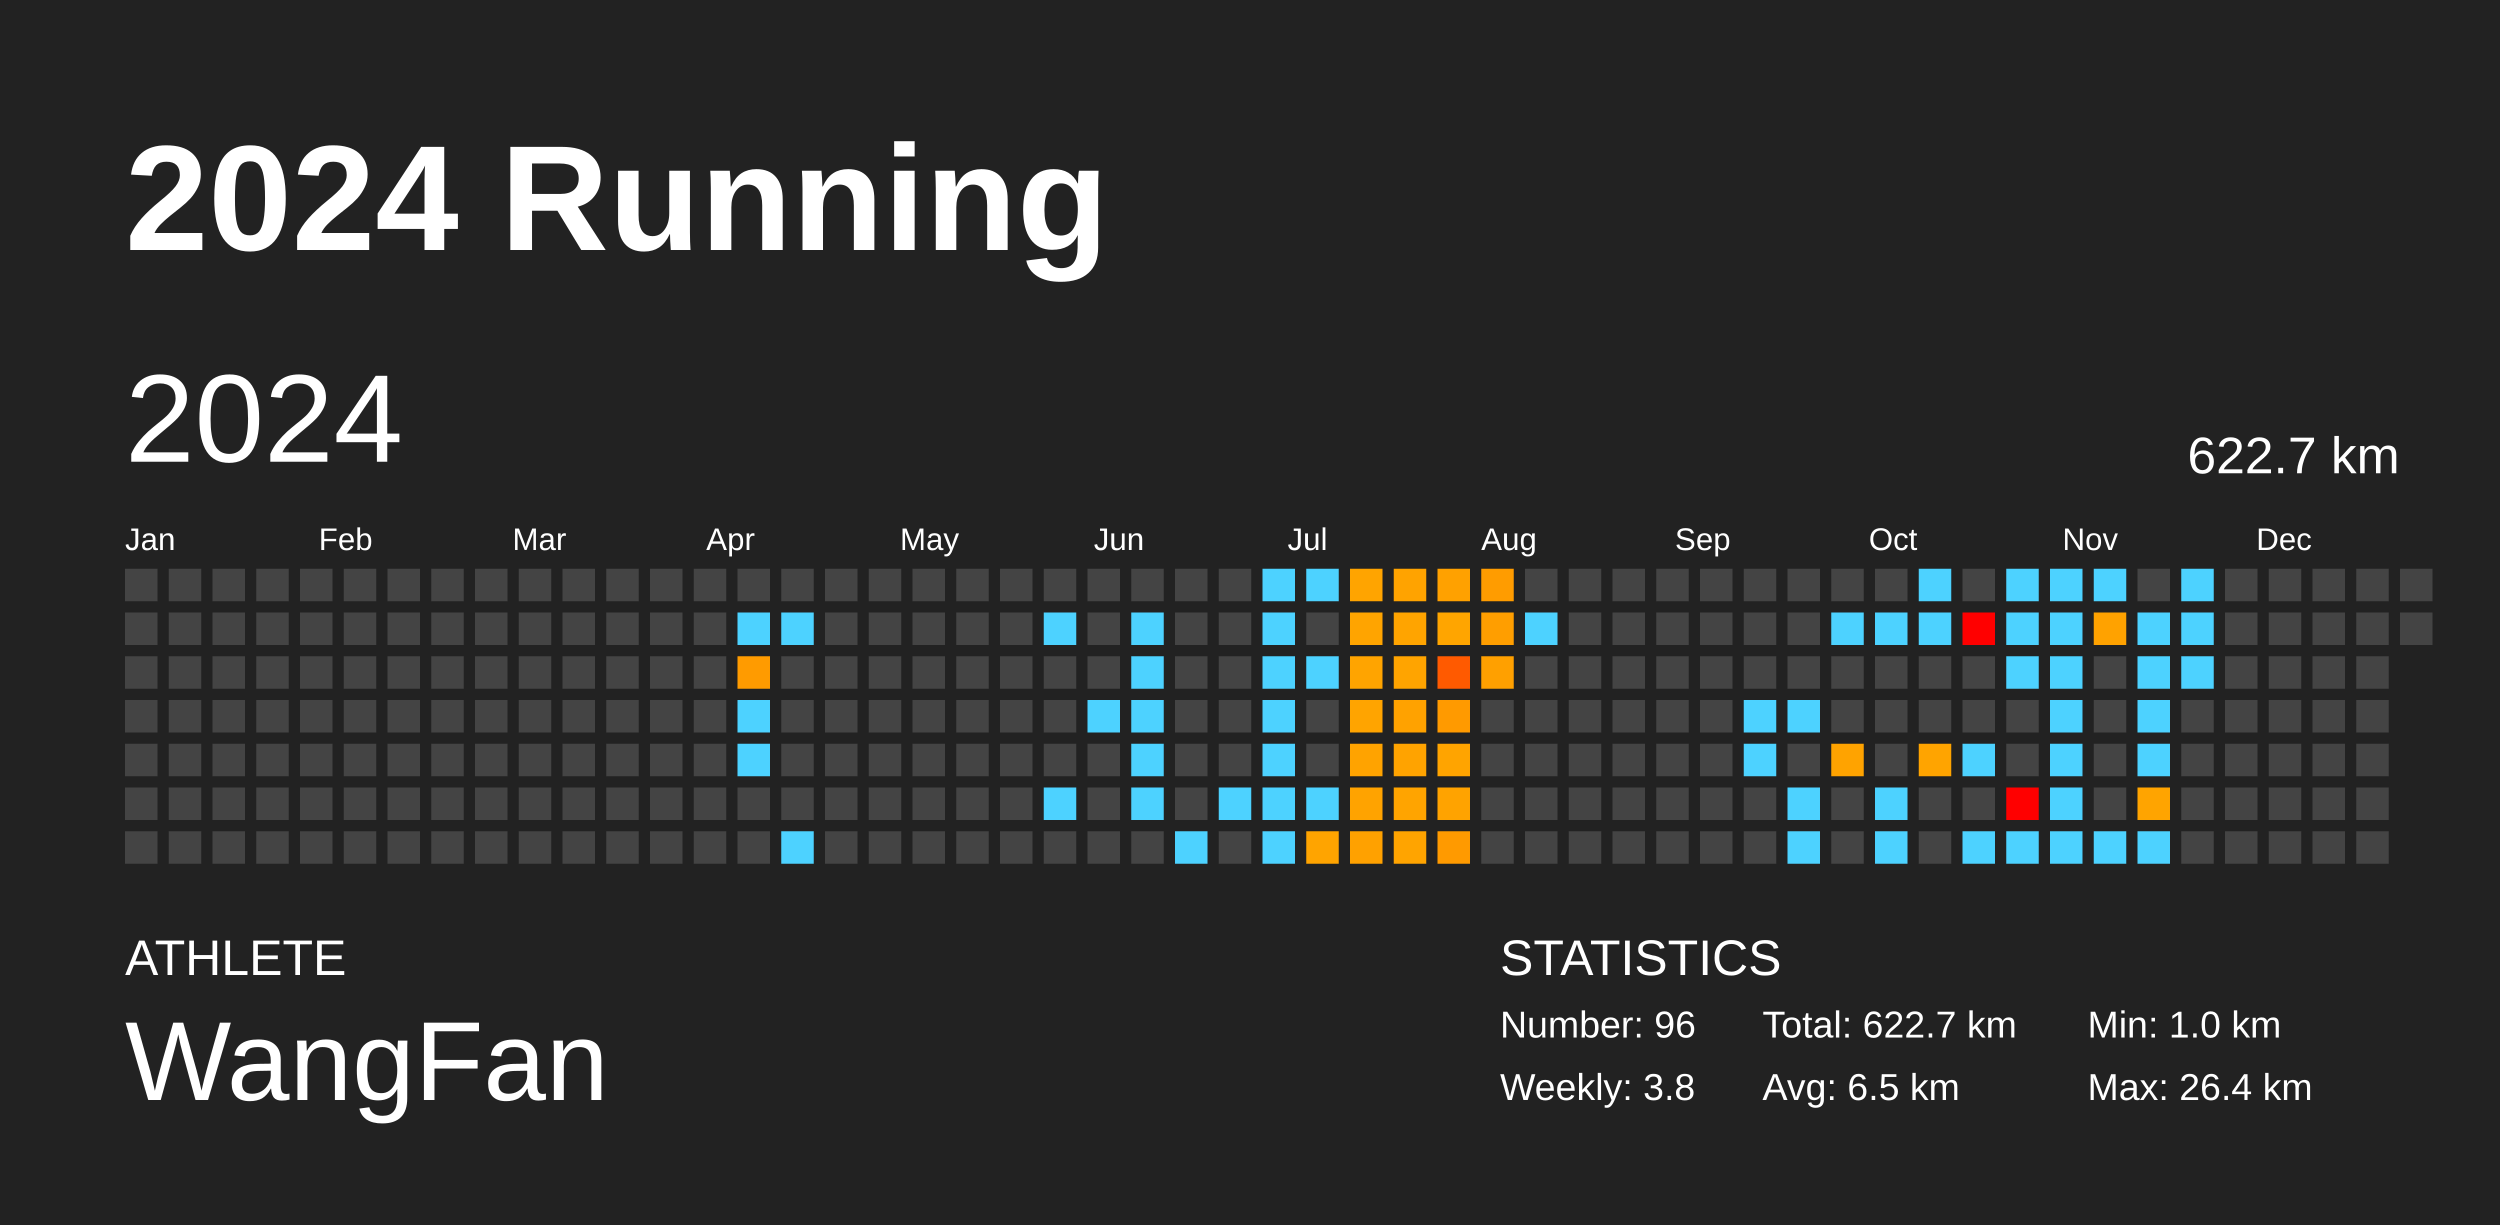
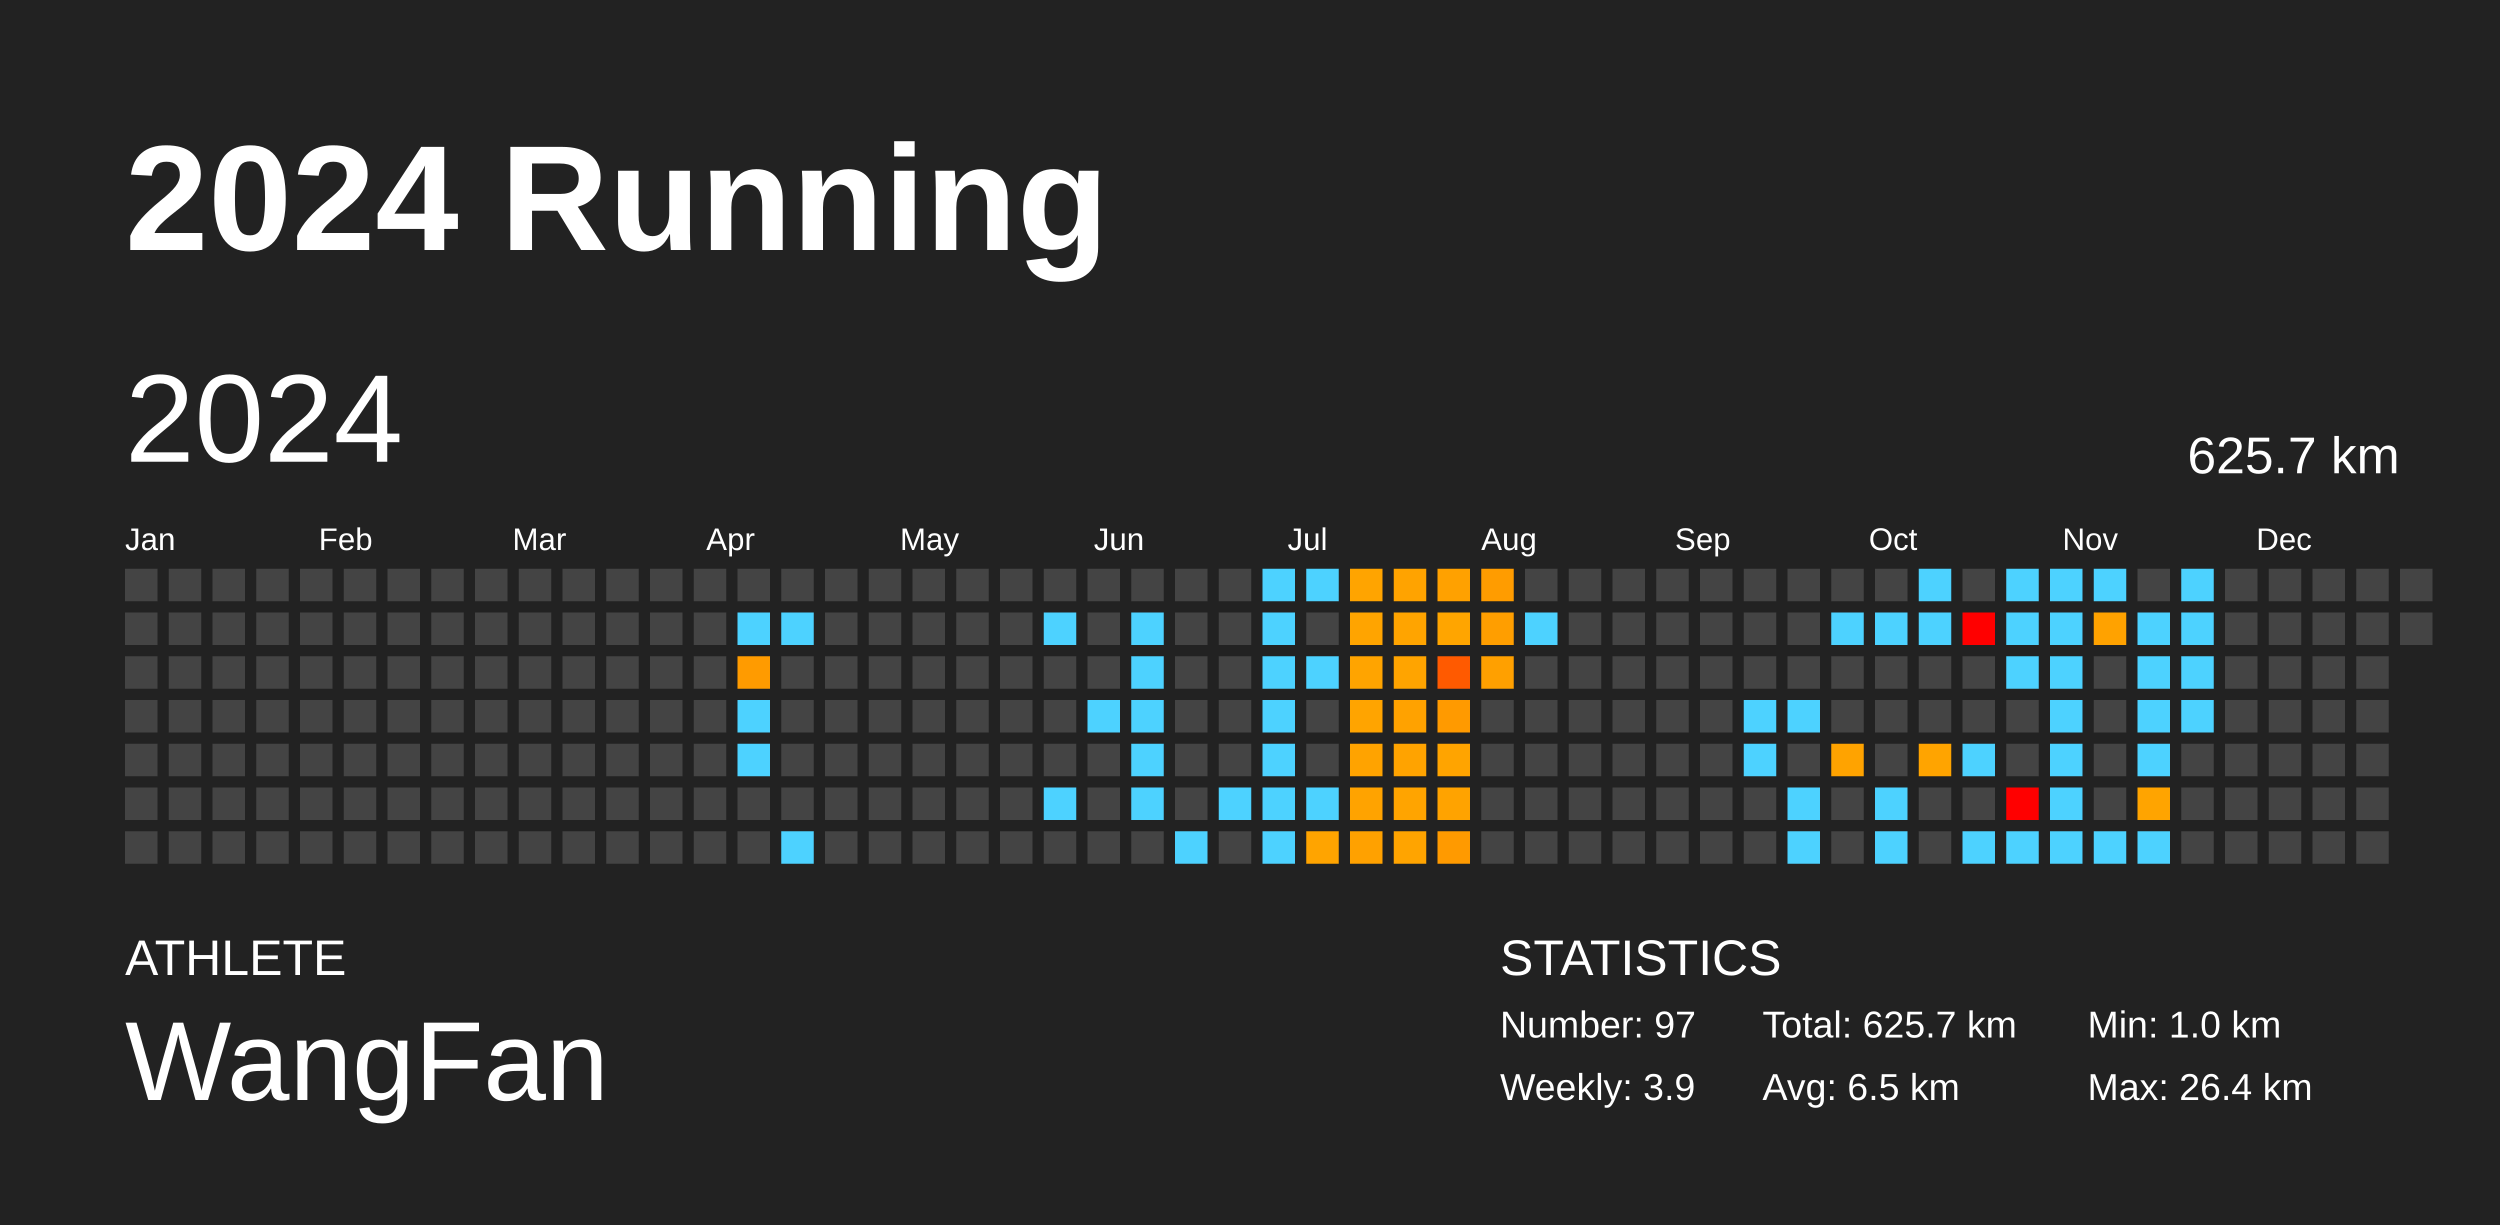
<svg xmlns="http://www.w3.org/2000/svg" baseProfile="full" height="98mm" version="1.1" viewBox="0,0,200,98" width="200mm">
  <defs />
  <rect fill="#222222" height="98" width="200" x="0" y="0" />
  <text fill="#FFFFFF" style="font-size:12px; font-family:Arial; font-weight:bold;" x="10" y="20">2024 Running</text>
  <text fill="#FFFFFF" style="font-size:4px; font-family:Arial" x="10" y="78">ATHLETE</text>
  <text fill="#FFFFFF" style="font-size:9px; font-family:Arial" x="10" y="88">WangFan</text>
  <text fill="#FFFFFF" style="font-size:4px; font-family:Arial" x="120" y="78">STATISTICS</text>
-   <text fill="#FFFFFF" style="font-size:3px; font-family:Arial" x="120" y="83">Number: 96</text>
-   <text fill="#FFFFFF" style="font-size:3px; font-family:Arial" x="120" y="88">Weekly: 3.8</text>
-   <text fill="#FFFFFF" style="font-size:3px; font-family:Arial" x="141" y="83">Total: 622.7 km</text>
+   <text fill="#FFFFFF" style="font-size:3px; font-family:Arial" x="120" y="83">Number: 97</text>
+   <text fill="#FFFFFF" style="font-size:3px; font-family:Arial" x="120" y="88">Weekly: 3.9</text>
+   <text fill="#FFFFFF" style="font-size:3px; font-family:Arial" x="141" y="83">Total: 625.7 km</text>
  <text fill="#FFFFFF" style="font-size:3px; font-family:Arial" x="141" y="88">Avg: 6.5 km</text>
  <text fill="#FFFFFF" style="font-size:3px; font-family:Arial" x="167" y="83">Min: 1.0 km</text>
  <text fill="#FFFFFF" style="font-size:3px; font-family:Arial" x="167" y="88">Max: 26.4 km</text>
  <text dominant-baseline="hanging" fill="#FFFFFF" style="font-size:10.0px; font-family:Arial;" x="10" y="30">2024</text>
-   <text dominant-baseline="hanging" fill="#FFFFFF" style="font-size:4.125px; font-family:Arial;" x="175" y="35">622.7 km</text>
+   <text dominant-baseline="hanging" fill="#FFFFFF" style="font-size:4.125px; font-family:Arial;" x="175" y="35">625.7 km</text>
  <text fill="#FFFFFF" style="font-size:2.5px; font-family:Arial" x="10.0" y="44">Jan</text>
  <text fill="#FFFFFF" style="font-size:2.5px; font-family:Arial" x="25.5" y="44">Feb</text>
  <text fill="#FFFFFF" style="font-size:2.5px; font-family:Arial" x="41.0" y="44">Mar</text>
  <text fill="#FFFFFF" style="font-size:2.5px; font-family:Arial" x="56.5" y="44">Apr</text>
  <text fill="#FFFFFF" style="font-size:2.5px; font-family:Arial" x="72.0" y="44">May</text>
  <text fill="#FFFFFF" style="font-size:2.5px; font-family:Arial" x="87.5" y="44">Jun</text>
  <text fill="#FFFFFF" style="font-size:2.5px; font-family:Arial" x="103.0" y="44">Jul</text>
  <text fill="#FFFFFF" style="font-size:2.5px; font-family:Arial" x="118.5" y="44">Aug</text>
  <text fill="#FFFFFF" style="font-size:2.5px; font-family:Arial" x="134.0" y="44">Sep</text>
  <text fill="#FFFFFF" style="font-size:2.5px; font-family:Arial" x="149.5" y="44">Oct</text>
  <text fill="#FFFFFF" style="font-size:2.5px; font-family:Arial" x="165.0" y="44">Nov</text>
  <text fill="#FFFFFF" style="font-size:2.5px; font-family:Arial" x="180.5" y="44">Dec</text>
  <rect fill="#444444" height="2.6" width="2.6" x="10.0" y="45.5" />
  <rect fill="#444444" height="2.6" width="2.6" x="10.0" y="49.0" />
  <rect fill="#444444" height="2.6" width="2.6" x="10.0" y="52.5" />
  <rect fill="#444444" height="2.6" width="2.6" x="10.0" y="56.0" />
  <rect fill="#444444" height="2.6" width="2.6" x="10.0" y="59.5" />
  <rect fill="#444444" height="2.6" width="2.6" x="10.0" y="63.0" />
  <rect fill="#444444" height="2.6" width="2.6" x="10.0" y="66.5" />
  <rect fill="#444444" height="2.6" width="2.6" x="13.5" y="45.5" />
  <rect fill="#444444" height="2.6" width="2.6" x="13.5" y="49.0" />
  <rect fill="#444444" height="2.6" width="2.6" x="13.5" y="52.5" />
  <rect fill="#444444" height="2.6" width="2.6" x="13.5" y="56.0" />
  <rect fill="#444444" height="2.6" width="2.6" x="13.5" y="59.5" />
  <rect fill="#444444" height="2.6" width="2.6" x="13.5" y="63.0" />
  <rect fill="#444444" height="2.6" width="2.6" x="13.5" y="66.5" />
  <rect fill="#444444" height="2.6" width="2.6" x="17.0" y="45.5" />
  <rect fill="#444444" height="2.6" width="2.6" x="17.0" y="49.0" />
  <rect fill="#444444" height="2.6" width="2.6" x="17.0" y="52.5" />
  <rect fill="#444444" height="2.6" width="2.6" x="17.0" y="56.0" />
  <rect fill="#444444" height="2.6" width="2.6" x="17.0" y="59.5" />
  <rect fill="#444444" height="2.6" width="2.6" x="17.0" y="63.0" />
  <rect fill="#444444" height="2.6" width="2.6" x="17.0" y="66.5" />
  <rect fill="#444444" height="2.6" width="2.6" x="20.5" y="45.5" />
  <rect fill="#444444" height="2.6" width="2.6" x="20.5" y="49.0" />
  <rect fill="#444444" height="2.6" width="2.6" x="20.5" y="52.5" />
  <rect fill="#444444" height="2.6" width="2.6" x="20.5" y="56.0" />
  <rect fill="#444444" height="2.6" width="2.6" x="20.5" y="59.5" />
  <rect fill="#444444" height="2.6" width="2.6" x="20.5" y="63.0" />
  <rect fill="#444444" height="2.6" width="2.6" x="20.5" y="66.5" />
  <rect fill="#444444" height="2.6" width="2.6" x="24.0" y="45.5" />
  <rect fill="#444444" height="2.6" width="2.6" x="24.0" y="49.0" />
  <rect fill="#444444" height="2.6" width="2.6" x="24.0" y="52.5" />
  <rect fill="#444444" height="2.6" width="2.6" x="24.0" y="56.0" />
  <rect fill="#444444" height="2.6" width="2.6" x="24.0" y="59.5" />
  <rect fill="#444444" height="2.6" width="2.6" x="24.0" y="63.0" />
  <rect fill="#444444" height="2.6" width="2.6" x="24.0" y="66.5" />
  <rect fill="#444444" height="2.6" width="2.6" x="27.5" y="45.5" />
  <rect fill="#444444" height="2.6" width="2.6" x="27.5" y="49.0" />
  <rect fill="#444444" height="2.6" width="2.6" x="27.5" y="52.5" />
  <rect fill="#444444" height="2.6" width="2.6" x="27.5" y="56.0" />
  <rect fill="#444444" height="2.6" width="2.6" x="27.5" y="59.5" />
  <rect fill="#444444" height="2.6" width="2.6" x="27.5" y="63.0" />
  <rect fill="#444444" height="2.6" width="2.6" x="27.5" y="66.5" />
  <rect fill="#444444" height="2.6" width="2.6" x="31.0" y="45.5" />
  <rect fill="#444444" height="2.6" width="2.6" x="31.0" y="49.0" />
  <rect fill="#444444" height="2.6" width="2.6" x="31.0" y="52.5" />
  <rect fill="#444444" height="2.6" width="2.6" x="31.0" y="56.0" />
  <rect fill="#444444" height="2.6" width="2.6" x="31.0" y="59.5" />
  <rect fill="#444444" height="2.6" width="2.6" x="31.0" y="63.0" />
  <rect fill="#444444" height="2.6" width="2.6" x="31.0" y="66.5" />
  <rect fill="#444444" height="2.6" width="2.6" x="34.5" y="45.5" />
  <rect fill="#444444" height="2.6" width="2.6" x="34.5" y="49.0" />
  <rect fill="#444444" height="2.6" width="2.6" x="34.5" y="52.5" />
  <rect fill="#444444" height="2.6" width="2.6" x="34.5" y="56.0" />
  <rect fill="#444444" height="2.6" width="2.6" x="34.5" y="59.5" />
  <rect fill="#444444" height="2.6" width="2.6" x="34.5" y="63.0" />
  <rect fill="#444444" height="2.6" width="2.6" x="34.5" y="66.5" />
  <rect fill="#444444" height="2.6" width="2.6" x="38.0" y="45.5" />
  <rect fill="#444444" height="2.6" width="2.6" x="38.0" y="49.0" />
  <rect fill="#444444" height="2.6" width="2.6" x="38.0" y="52.5" />
  <rect fill="#444444" height="2.6" width="2.6" x="38.0" y="56.0" />
  <rect fill="#444444" height="2.6" width="2.6" x="38.0" y="59.5" />
  <rect fill="#444444" height="2.6" width="2.6" x="38.0" y="63.0" />
  <rect fill="#444444" height="2.6" width="2.6" x="38.0" y="66.5" />
  <rect fill="#444444" height="2.6" width="2.6" x="41.5" y="45.5" />
  <rect fill="#444444" height="2.6" width="2.6" x="41.5" y="49.0" />
  <rect fill="#444444" height="2.6" width="2.6" x="41.5" y="52.5" />
  <rect fill="#444444" height="2.6" width="2.6" x="41.5" y="56.0" />
  <rect fill="#444444" height="2.6" width="2.6" x="41.5" y="59.5" />
  <rect fill="#444444" height="2.6" width="2.6" x="41.5" y="63.0" />
  <rect fill="#444444" height="2.6" width="2.6" x="41.5" y="66.5" />
  <rect fill="#444444" height="2.6" width="2.6" x="45.0" y="45.5" />
  <rect fill="#444444" height="2.6" width="2.6" x="45.0" y="49.0" />
  <rect fill="#444444" height="2.6" width="2.6" x="45.0" y="52.5" />
  <rect fill="#444444" height="2.6" width="2.6" x="45.0" y="56.0" />
  <rect fill="#444444" height="2.6" width="2.6" x="45.0" y="59.5" />
  <rect fill="#444444" height="2.6" width="2.6" x="45.0" y="63.0" />
  <rect fill="#444444" height="2.6" width="2.6" x="45.0" y="66.5" />
  <rect fill="#444444" height="2.6" width="2.6" x="48.5" y="45.5" />
  <rect fill="#444444" height="2.6" width="2.6" x="48.5" y="49.0" />
  <rect fill="#444444" height="2.6" width="2.6" x="48.5" y="52.5" />
  <rect fill="#444444" height="2.6" width="2.6" x="48.5" y="56.0" />
  <rect fill="#444444" height="2.6" width="2.6" x="48.5" y="59.5" />
  <rect fill="#444444" height="2.6" width="2.6" x="48.5" y="63.0" />
  <rect fill="#444444" height="2.6" width="2.6" x="48.5" y="66.5" />
  <rect fill="#444444" height="2.6" width="2.6" x="52.0" y="45.5" />
  <rect fill="#444444" height="2.6" width="2.6" x="52.0" y="49.0" />
  <rect fill="#444444" height="2.6" width="2.6" x="52.0" y="52.5" />
  <rect fill="#444444" height="2.6" width="2.6" x="52.0" y="56.0" />
  <rect fill="#444444" height="2.6" width="2.6" x="52.0" y="59.5" />
  <rect fill="#444444" height="2.6" width="2.6" x="52.0" y="63.0" />
  <rect fill="#444444" height="2.6" width="2.6" x="52.0" y="66.5" />
  <rect fill="#444444" height="2.6" width="2.6" x="55.5" y="45.5" />
  <rect fill="#444444" height="2.6" width="2.6" x="55.5" y="49.0" />
  <rect fill="#444444" height="2.6" width="2.6" x="55.5" y="52.5" />
  <rect fill="#444444" height="2.6" width="2.6" x="55.5" y="56.0" />
  <rect fill="#444444" height="2.6" width="2.6" x="55.5" y="59.5" />
  <rect fill="#444444" height="2.6" width="2.6" x="55.5" y="63.0" />
  <rect fill="#444444" height="2.6" width="2.6" x="55.5" y="66.5" />
  <rect fill="#444444" height="2.6" width="2.6" x="59.0" y="45.5" />
  <rect fill="#4dd2ff" height="2.6" width="2.6" x="59.0" y="49.0" />
  <rect fill="#ff9b00" height="2.6" width="2.6" x="59.0" y="52.5" />
  <rect fill="#4dd2ff" height="2.6" width="2.6" x="59.0" y="56.0" />
  <rect fill="#4dd2ff" height="2.6" width="2.6" x="59.0" y="59.5" />
  <rect fill="#444444" height="2.6" width="2.6" x="59.0" y="63.0" />
  <rect fill="#444444" height="2.6" width="2.6" x="59.0" y="66.5" />
  <rect fill="#444444" height="2.6" width="2.6" x="62.5" y="45.5" />
  <rect fill="#4dd2ff" height="2.6" width="2.6" x="62.5" y="49.0" />
  <rect fill="#444444" height="2.6" width="2.6" x="62.5" y="52.5" />
  <rect fill="#444444" height="2.6" width="2.6" x="62.5" y="56.0" />
  <rect fill="#444444" height="2.6" width="2.6" x="62.5" y="59.5" />
  <rect fill="#444444" height="2.6" width="2.6" x="62.5" y="63.0" />
  <rect fill="#4dd2ff" height="2.6" width="2.6" x="62.5" y="66.5" />
  <rect fill="#444444" height="2.6" width="2.6" x="66.0" y="45.5" />
  <rect fill="#444444" height="2.6" width="2.6" x="66.0" y="49.0" />
  <rect fill="#444444" height="2.6" width="2.6" x="66.0" y="52.5" />
  <rect fill="#444444" height="2.6" width="2.6" x="66.0" y="56.0" />
  <rect fill="#444444" height="2.6" width="2.6" x="66.0" y="59.5" />
  <rect fill="#444444" height="2.6" width="2.6" x="66.0" y="63.0" />
  <rect fill="#444444" height="2.6" width="2.6" x="66.0" y="66.5" />
  <rect fill="#444444" height="2.6" width="2.6" x="69.5" y="45.5" />
  <rect fill="#444444" height="2.6" width="2.6" x="69.5" y="49.0" />
  <rect fill="#444444" height="2.6" width="2.6" x="69.5" y="52.5" />
  <rect fill="#444444" height="2.6" width="2.6" x="69.5" y="56.0" />
  <rect fill="#444444" height="2.6" width="2.6" x="69.5" y="59.5" />
  <rect fill="#444444" height="2.6" width="2.6" x="69.5" y="63.0" />
  <rect fill="#444444" height="2.6" width="2.6" x="69.5" y="66.5" />
  <rect fill="#444444" height="2.6" width="2.6" x="73.0" y="45.5" />
  <rect fill="#444444" height="2.6" width="2.6" x="73.0" y="49.0" />
  <rect fill="#444444" height="2.6" width="2.6" x="73.0" y="52.5" />
  <rect fill="#444444" height="2.6" width="2.6" x="73.0" y="56.0" />
  <rect fill="#444444" height="2.6" width="2.6" x="73.0" y="59.5" />
  <rect fill="#444444" height="2.6" width="2.6" x="73.0" y="63.0" />
  <rect fill="#444444" height="2.6" width="2.6" x="73.0" y="66.5" />
  <rect fill="#444444" height="2.6" width="2.6" x="76.5" y="45.5" />
  <rect fill="#444444" height="2.6" width="2.6" x="76.5" y="49.0" />
  <rect fill="#444444" height="2.6" width="2.6" x="76.5" y="52.5" />
  <rect fill="#444444" height="2.6" width="2.6" x="76.5" y="56.0" />
  <rect fill="#444444" height="2.6" width="2.6" x="76.5" y="59.5" />
  <rect fill="#444444" height="2.6" width="2.6" x="76.5" y="63.0" />
  <rect fill="#444444" height="2.6" width="2.6" x="76.5" y="66.5" />
  <rect fill="#444444" height="2.6" width="2.6" x="80.0" y="45.5" />
  <rect fill="#444444" height="2.6" width="2.6" x="80.0" y="49.0" />
  <rect fill="#444444" height="2.6" width="2.6" x="80.0" y="52.5" />
  <rect fill="#444444" height="2.6" width="2.6" x="80.0" y="56.0" />
  <rect fill="#444444" height="2.6" width="2.6" x="80.0" y="59.5" />
  <rect fill="#444444" height="2.6" width="2.6" x="80.0" y="63.0" />
  <rect fill="#444444" height="2.6" width="2.6" x="80.0" y="66.5" />
  <rect fill="#444444" height="2.6" width="2.6" x="83.5" y="45.5" />
  <rect fill="#4dd2ff" height="2.6" width="2.6" x="83.5" y="49.0" />
  <rect fill="#444444" height="2.6" width="2.6" x="83.5" y="52.5" />
  <rect fill="#444444" height="2.6" width="2.6" x="83.5" y="56.0" />
  <rect fill="#444444" height="2.6" width="2.6" x="83.5" y="59.5" />
  <rect fill="#4dd2ff" height="2.6" width="2.6" x="83.5" y="63.0" />
  <rect fill="#444444" height="2.6" width="2.6" x="83.5" y="66.5" />
  <rect fill="#444444" height="2.6" width="2.6" x="87.0" y="45.5" />
  <rect fill="#444444" height="2.6" width="2.6" x="87.0" y="49.0" />
  <rect fill="#444444" height="2.6" width="2.6" x="87.0" y="52.5" />
  <rect fill="#4dd2ff" height="2.6" width="2.6" x="87.0" y="56.0" />
  <rect fill="#444444" height="2.6" width="2.6" x="87.0" y="59.5" />
  <rect fill="#444444" height="2.6" width="2.6" x="87.0" y="63.0" />
  <rect fill="#444444" height="2.6" width="2.6" x="87.0" y="66.5" />
  <rect fill="#444444" height="2.6" width="2.6" x="90.5" y="45.5" />
  <rect fill="#4dd2ff" height="2.6" width="2.6" x="90.5" y="49.0" />
  <rect fill="#4dd2ff" height="2.6" width="2.6" x="90.5" y="52.5" />
  <rect fill="#4dd2ff" height="2.6" width="2.6" x="90.5" y="56.0" />
  <rect fill="#4dd2ff" height="2.6" width="2.6" x="90.5" y="59.5" />
  <rect fill="#4dd2ff" height="2.6" width="2.6" x="90.5" y="63.0" />
  <rect fill="#444444" height="2.6" width="2.6" x="90.5" y="66.5" />
  <rect fill="#444444" height="2.6" width="2.6" x="94.0" y="45.5" />
  <rect fill="#444444" height="2.6" width="2.6" x="94.0" y="49.0" />
  <rect fill="#444444" height="2.6" width="2.6" x="94.0" y="52.5" />
  <rect fill="#444444" height="2.6" width="2.6" x="94.0" y="56.0" />
  <rect fill="#444444" height="2.6" width="2.6" x="94.0" y="59.5" />
  <rect fill="#444444" height="2.6" width="2.6" x="94.0" y="63.0" />
  <rect fill="#4dd2ff" height="2.6" width="2.6" x="94.0" y="66.5" />
  <rect fill="#444444" height="2.6" width="2.6" x="97.5" y="45.5" />
  <rect fill="#444444" height="2.6" width="2.6" x="97.5" y="49.0" />
  <rect fill="#444444" height="2.6" width="2.6" x="97.5" y="52.5" />
  <rect fill="#444444" height="2.6" width="2.6" x="97.5" y="56.0" />
  <rect fill="#444444" height="2.6" width="2.6" x="97.5" y="59.5" />
  <rect fill="#4dd2ff" height="2.6" width="2.6" x="97.5" y="63.0" />
  <rect fill="#444444" height="2.6" width="2.6" x="97.5" y="66.5" />
  <rect fill="#4dd2ff" height="2.6" width="2.6" x="101.0" y="45.5" />
  <rect fill="#4dd2ff" height="2.6" width="2.6" x="101.0" y="49.0" />
  <rect fill="#4dd2ff" height="2.6" width="2.6" x="101.0" y="52.5" />
  <rect fill="#4dd2ff" height="2.6" width="2.6" x="101.0" y="56.0" />
  <rect fill="#4dd2ff" height="2.6" width="2.6" x="101.0" y="59.5" />
  <rect fill="#4dd2ff" height="2.6" width="2.6" x="101.0" y="63.0" />
  <rect fill="#4dd2ff" height="2.6" width="2.6" x="101.0" y="66.5" />
  <rect fill="#4dd2ff" height="2.6" width="2.6" x="104.5" y="45.5" />
  <rect fill="#444444" height="2.6" width="2.6" x="104.5" y="49.0" />
  <rect fill="#4dd2ff" height="2.6" width="2.6" x="104.5" y="52.5" />
  <rect fill="#444444" height="2.6" width="2.6" x="104.5" y="56.0" />
  <rect fill="#444444" height="2.6" width="2.6" x="104.5" y="59.5" />
  <rect fill="#4dd2ff" height="2.6" width="2.6" x="104.5" y="63.0" />
  <rect fill="#ffa400" height="2.6" width="2.6" x="104.5" y="66.5" />
  <rect fill="#ffa400" height="2.6" width="2.6" x="108.0" y="45.5" />
  <rect fill="#ffa400" height="2.6" width="2.6" x="108.0" y="49.0" />
  <rect fill="#ffa400" height="2.6" width="2.6" x="108.0" y="52.5" />
  <rect fill="#ffa400" height="2.6" width="2.6" x="108.0" y="56.0" />
  <rect fill="#ffa300" height="2.6" width="2.6" x="108.0" y="59.5" />
  <rect fill="#ffa300" height="2.6" width="2.6" x="108.0" y="63.0" />
  <rect fill="#ffa100" height="2.6" width="2.6" x="108.0" y="66.5" />
  <rect fill="#ffa300" height="2.6" width="2.6" x="111.5" y="45.5" />
  <rect fill="#ffa400" height="2.6" width="2.6" x="111.5" y="49.0" />
  <rect fill="#ffa400" height="2.6" width="2.6" x="111.5" y="52.5" />
  <rect fill="#ffa200" height="2.6" width="2.6" x="111.5" y="56.0" />
  <rect fill="#ffa300" height="2.6" width="2.6" x="111.5" y="59.5" />
  <rect fill="#ffa400" height="2.6" width="2.6" x="111.5" y="63.0" />
  <rect fill="#ffa400" height="2.6" width="2.6" x="111.5" y="66.5" />
  <rect fill="#ffa100" height="2.6" width="2.6" x="115.0" y="45.5" />
  <rect fill="#ffa500" height="2.6" width="2.6" x="115.0" y="49.0" />
  <rect fill="#ff5a00" height="2.6" width="2.6" x="115.0" y="52.5" />
  <rect fill="#ff9a00" height="2.6" width="2.6" x="115.0" y="56.0" />
  <rect fill="#ffa400" height="2.6" width="2.6" x="115.0" y="59.5" />
  <rect fill="#ffa300" height="2.6" width="2.6" x="115.0" y="63.0" />
  <rect fill="#ff9a00" height="2.6" width="2.6" x="115.0" y="66.5" />
  <rect fill="#ff9c00" height="2.6" width="2.6" x="118.5" y="45.5" />
  <rect fill="#ff9e00" height="2.6" width="2.6" x="118.5" y="49.0" />
  <rect fill="#ffa000" height="2.6" width="2.6" x="118.5" y="52.5" />
  <rect fill="#444444" height="2.6" width="2.6" x="118.5" y="56.0" />
  <rect fill="#444444" height="2.6" width="2.6" x="118.5" y="59.5" />
  <rect fill="#444444" height="2.6" width="2.6" x="118.5" y="63.0" />
  <rect fill="#444444" height="2.6" width="2.6" x="118.5" y="66.5" />
  <rect fill="#444444" height="2.6" width="2.6" x="122.0" y="45.5" />
  <rect fill="#4dd2ff" height="2.6" width="2.6" x="122.0" y="49.0" />
  <rect fill="#444444" height="2.6" width="2.6" x="122.0" y="52.5" />
  <rect fill="#444444" height="2.6" width="2.6" x="122.0" y="56.0" />
  <rect fill="#444444" height="2.6" width="2.6" x="122.0" y="59.5" />
  <rect fill="#444444" height="2.6" width="2.6" x="122.0" y="63.0" />
  <rect fill="#444444" height="2.6" width="2.6" x="122.0" y="66.5" />
  <rect fill="#444444" height="2.6" width="2.6" x="125.5" y="45.5" />
  <rect fill="#444444" height="2.6" width="2.6" x="125.5" y="49.0" />
  <rect fill="#444444" height="2.6" width="2.6" x="125.5" y="52.5" />
  <rect fill="#444444" height="2.6" width="2.6" x="125.5" y="56.0" />
  <rect fill="#444444" height="2.6" width="2.6" x="125.5" y="59.5" />
  <rect fill="#444444" height="2.6" width="2.6" x="125.5" y="63.0" />
  <rect fill="#444444" height="2.6" width="2.6" x="125.5" y="66.5" />
  <rect fill="#444444" height="2.6" width="2.6" x="129.0" y="45.5" />
  <rect fill="#444444" height="2.6" width="2.6" x="129.0" y="49.0" />
  <rect fill="#444444" height="2.6" width="2.6" x="129.0" y="52.5" />
  <rect fill="#444444" height="2.6" width="2.6" x="129.0" y="56.0" />
  <rect fill="#444444" height="2.6" width="2.6" x="129.0" y="59.5" />
  <rect fill="#444444" height="2.6" width="2.6" x="129.0" y="63.0" />
  <rect fill="#444444" height="2.6" width="2.6" x="129.0" y="66.5" />
  <rect fill="#444444" height="2.6" width="2.6" x="132.5" y="45.5" />
  <rect fill="#444444" height="2.6" width="2.6" x="132.5" y="49.0" />
  <rect fill="#444444" height="2.6" width="2.6" x="132.5" y="52.5" />
  <rect fill="#444444" height="2.6" width="2.6" x="132.5" y="56.0" />
  <rect fill="#444444" height="2.6" width="2.6" x="132.5" y="59.5" />
  <rect fill="#444444" height="2.6" width="2.6" x="132.5" y="63.0" />
  <rect fill="#444444" height="2.6" width="2.6" x="132.5" y="66.5" />
  <rect fill="#444444" height="2.6" width="2.6" x="136.0" y="45.5" />
  <rect fill="#444444" height="2.6" width="2.6" x="136.0" y="49.0" />
  <rect fill="#444444" height="2.6" width="2.6" x="136.0" y="52.5" />
  <rect fill="#444444" height="2.6" width="2.6" x="136.0" y="56.0" />
  <rect fill="#444444" height="2.6" width="2.6" x="136.0" y="59.5" />
  <rect fill="#444444" height="2.6" width="2.6" x="136.0" y="63.0" />
  <rect fill="#444444" height="2.6" width="2.6" x="136.0" y="66.5" />
  <rect fill="#444444" height="2.6" width="2.6" x="139.5" y="45.5" />
  <rect fill="#444444" height="2.6" width="2.6" x="139.5" y="49.0" />
  <rect fill="#444444" height="2.6" width="2.6" x="139.5" y="52.5" />
  <rect fill="#4dd2ff" height="2.6" width="2.6" x="139.5" y="56.0" />
  <rect fill="#4dd2ff" height="2.6" width="2.6" x="139.5" y="59.5" />
  <rect fill="#444444" height="2.6" width="2.6" x="139.5" y="63.0" />
  <rect fill="#444444" height="2.6" width="2.6" x="139.5" y="66.5" />
  <rect fill="#444444" height="2.6" width="2.6" x="143.0" y="45.5" />
  <rect fill="#444444" height="2.6" width="2.6" x="143.0" y="49.0" />
  <rect fill="#444444" height="2.6" width="2.6" x="143.0" y="52.5" />
  <rect fill="#4dd2ff" height="2.6" width="2.6" x="143.0" y="56.0" />
  <rect fill="#444444" height="2.6" width="2.6" x="143.0" y="59.5" />
  <rect fill="#4dd2ff" height="2.6" width="2.6" x="143.0" y="63.0" />
  <rect fill="#4dd2ff" height="2.6" width="2.6" x="143.0" y="66.5" />
  <rect fill="#444444" height="2.6" width="2.6" x="146.5" y="45.5" />
  <rect fill="#4dd2ff" height="2.6" width="2.6" x="146.5" y="49.0" />
  <rect fill="#444444" height="2.6" width="2.6" x="146.5" y="52.5" />
  <rect fill="#444444" height="2.6" width="2.6" x="146.5" y="56.0" />
  <rect fill="#ffa300" height="2.6" width="2.6" x="146.5" y="59.5" />
  <rect fill="#444444" height="2.6" width="2.6" x="146.5" y="63.0" />
  <rect fill="#444444" height="2.6" width="2.6" x="146.5" y="66.5" />
  <rect fill="#444444" height="2.6" width="2.6" x="150.0" y="45.5" />
  <rect fill="#4dd2ff" height="2.6" width="2.6" x="150.0" y="49.0" />
  <rect fill="#444444" height="2.6" width="2.6" x="150.0" y="52.5" />
  <rect fill="#444444" height="2.6" width="2.6" x="150.0" y="56.0" />
  <rect fill="#444444" height="2.6" width="2.6" x="150.0" y="59.5" />
  <rect fill="#4dd2ff" height="2.6" width="2.6" x="150.0" y="63.0" />
  <rect fill="#4dd2ff" height="2.6" width="2.6" x="150.0" y="66.5" />
  <rect fill="#4dd2ff" height="2.6" width="2.6" x="153.5" y="45.5" />
  <rect fill="#4dd2ff" height="2.6" width="2.6" x="153.5" y="49.0" />
  <rect fill="#444444" height="2.6" width="2.6" x="153.5" y="52.5" />
  <rect fill="#444444" height="2.6" width="2.6" x="153.5" y="56.0" />
  <rect fill="#ffa400" height="2.6" width="2.6" x="153.5" y="59.5" />
  <rect fill="#444444" height="2.6" width="2.6" x="153.5" y="63.0" />
  <rect fill="#444444" height="2.6" width="2.6" x="153.5" y="66.5" />
  <rect fill="#444444" height="2.6" width="2.6" x="157.0" y="45.5" />
  <rect fill="red" height="2.6" width="2.6" x="157.0" y="49.0" />
  <rect fill="#444444" height="2.6" width="2.6" x="157.0" y="52.5" />
  <rect fill="#444444" height="2.6" width="2.6" x="157.0" y="56.0" />
  <rect fill="#4dd2ff" height="2.6" width="2.6" x="157.0" y="59.5" />
  <rect fill="#444444" height="2.6" width="2.6" x="157.0" y="63.0" />
  <rect fill="#4dd2ff" height="2.6" width="2.6" x="157.0" y="66.5" />
  <rect fill="#4dd2ff" height="2.6" width="2.6" x="160.5" y="45.5" />
  <rect fill="#4dd2ff" height="2.6" width="2.6" x="160.5" y="49.0" />
  <rect fill="#4dd2ff" height="2.6" width="2.6" x="160.5" y="52.5" />
  <rect fill="#444444" height="2.6" width="2.6" x="160.5" y="56.0" />
  <rect fill="#444444" height="2.6" width="2.6" x="160.5" y="59.5" />
  <rect fill="red" height="2.6" width="2.6" x="160.5" y="63.0" />
  <rect fill="#4dd2ff" height="2.6" width="2.6" x="160.5" y="66.5" />
  <rect fill="#4dd2ff" height="2.6" width="2.6" x="164.0" y="45.5" />
  <rect fill="#4dd2ff" height="2.6" width="2.6" x="164.0" y="49.0" />
  <rect fill="#4dd2ff" height="2.6" width="2.6" x="164.0" y="52.5" />
  <rect fill="#4dd2ff" height="2.6" width="2.6" x="164.0" y="56.0" />
  <rect fill="#4dd2ff" height="2.6" width="2.6" x="164.0" y="59.5" />
  <rect fill="#4dd2ff" height="2.6" width="2.6" x="164.0" y="63.0" />
  <rect fill="#4dd2ff" height="2.6" width="2.6" x="164.0" y="66.5" />
  <rect fill="#4dd2ff" height="2.6" width="2.6" x="167.5" y="45.5" />
  <rect fill="#ffa200" height="2.6" width="2.6" x="167.5" y="49.0" />
  <rect fill="#444444" height="2.6" width="2.6" x="167.5" y="52.5" />
  <rect fill="#444444" height="2.6" width="2.6" x="167.5" y="56.0" />
  <rect fill="#444444" height="2.6" width="2.6" x="167.5" y="59.5" />
  <rect fill="#444444" height="2.6" width="2.6" x="167.5" y="63.0" />
  <rect fill="#4dd2ff" height="2.6" width="2.6" x="167.5" y="66.5" />
  <rect fill="#444444" height="2.6" width="2.6" x="171.0" y="45.5" />
  <rect fill="#4dd2ff" height="2.6" width="2.6" x="171.0" y="49.0" />
  <rect fill="#4dd2ff" height="2.6" width="2.6" x="171.0" y="52.5" />
  <rect fill="#4dd2ff" height="2.6" width="2.6" x="171.0" y="56.0" />
  <rect fill="#4dd2ff" height="2.6" width="2.6" x="171.0" y="59.5" />
  <rect fill="#ffa400" height="2.6" width="2.6" x="171.0" y="63.0" />
  <rect fill="#4dd2ff" height="2.6" width="2.6" x="171.0" y="66.5" />
  <rect fill="#4dd2ff" height="2.6" width="2.6" x="174.5" y="45.5" />
  <rect fill="#4dd2ff" height="2.6" width="2.6" x="174.5" y="49.0" />
  <rect fill="#4dd2ff" height="2.6" width="2.6" x="174.5" y="52.5" />
-   <rect fill="#444444" height="2.6" width="2.6" x="174.5" y="56.0" />
+   <rect fill="#4dd2ff" height="2.6" width="2.6" x="174.5" y="56.0" />
  <rect fill="#444444" height="2.6" width="2.6" x="174.5" y="59.5" />
  <rect fill="#444444" height="2.6" width="2.6" x="174.5" y="63.0" />
  <rect fill="#444444" height="2.6" width="2.6" x="174.5" y="66.5" />
  <rect fill="#444444" height="2.6" width="2.6" x="178.0" y="45.5" />
  <rect fill="#444444" height="2.6" width="2.6" x="178.0" y="49.0" />
  <rect fill="#444444" height="2.6" width="2.6" x="178.0" y="52.5" />
  <rect fill="#444444" height="2.6" width="2.6" x="178.0" y="56.0" />
  <rect fill="#444444" height="2.6" width="2.6" x="178.0" y="59.5" />
  <rect fill="#444444" height="2.6" width="2.6" x="178.0" y="63.0" />
  <rect fill="#444444" height="2.6" width="2.6" x="178.0" y="66.5" />
  <rect fill="#444444" height="2.6" width="2.6" x="181.5" y="45.5" />
  <rect fill="#444444" height="2.6" width="2.6" x="181.5" y="49.0" />
  <rect fill="#444444" height="2.6" width="2.6" x="181.5" y="52.5" />
  <rect fill="#444444" height="2.6" width="2.6" x="181.5" y="56.0" />
  <rect fill="#444444" height="2.6" width="2.6" x="181.5" y="59.5" />
  <rect fill="#444444" height="2.6" width="2.6" x="181.5" y="63.0" />
  <rect fill="#444444" height="2.6" width="2.6" x="181.5" y="66.5" />
  <rect fill="#444444" height="2.6" width="2.6" x="185.0" y="45.5" />
  <rect fill="#444444" height="2.6" width="2.6" x="185.0" y="49.0" />
  <rect fill="#444444" height="2.6" width="2.6" x="185.0" y="52.5" />
  <rect fill="#444444" height="2.6" width="2.6" x="185.0" y="56.0" />
  <rect fill="#444444" height="2.6" width="2.6" x="185.0" y="59.5" />
  <rect fill="#444444" height="2.6" width="2.6" x="185.0" y="63.0" />
  <rect fill="#444444" height="2.6" width="2.6" x="185.0" y="66.5" />
  <rect fill="#444444" height="2.6" width="2.6" x="188.5" y="45.5" />
  <rect fill="#444444" height="2.6" width="2.6" x="188.5" y="49.0" />
  <rect fill="#444444" height="2.6" width="2.6" x="188.5" y="52.5" />
  <rect fill="#444444" height="2.6" width="2.6" x="188.5" y="56.0" />
  <rect fill="#444444" height="2.6" width="2.6" x="188.5" y="59.5" />
  <rect fill="#444444" height="2.6" width="2.6" x="188.5" y="63.0" />
  <rect fill="#444444" height="2.6" width="2.6" x="188.5" y="66.5" />
  <rect fill="#444444" height="2.6" width="2.6" x="192.0" y="45.5" />
  <rect fill="#444444" height="2.6" width="2.6" x="192.0" y="49.0" />
</svg>
